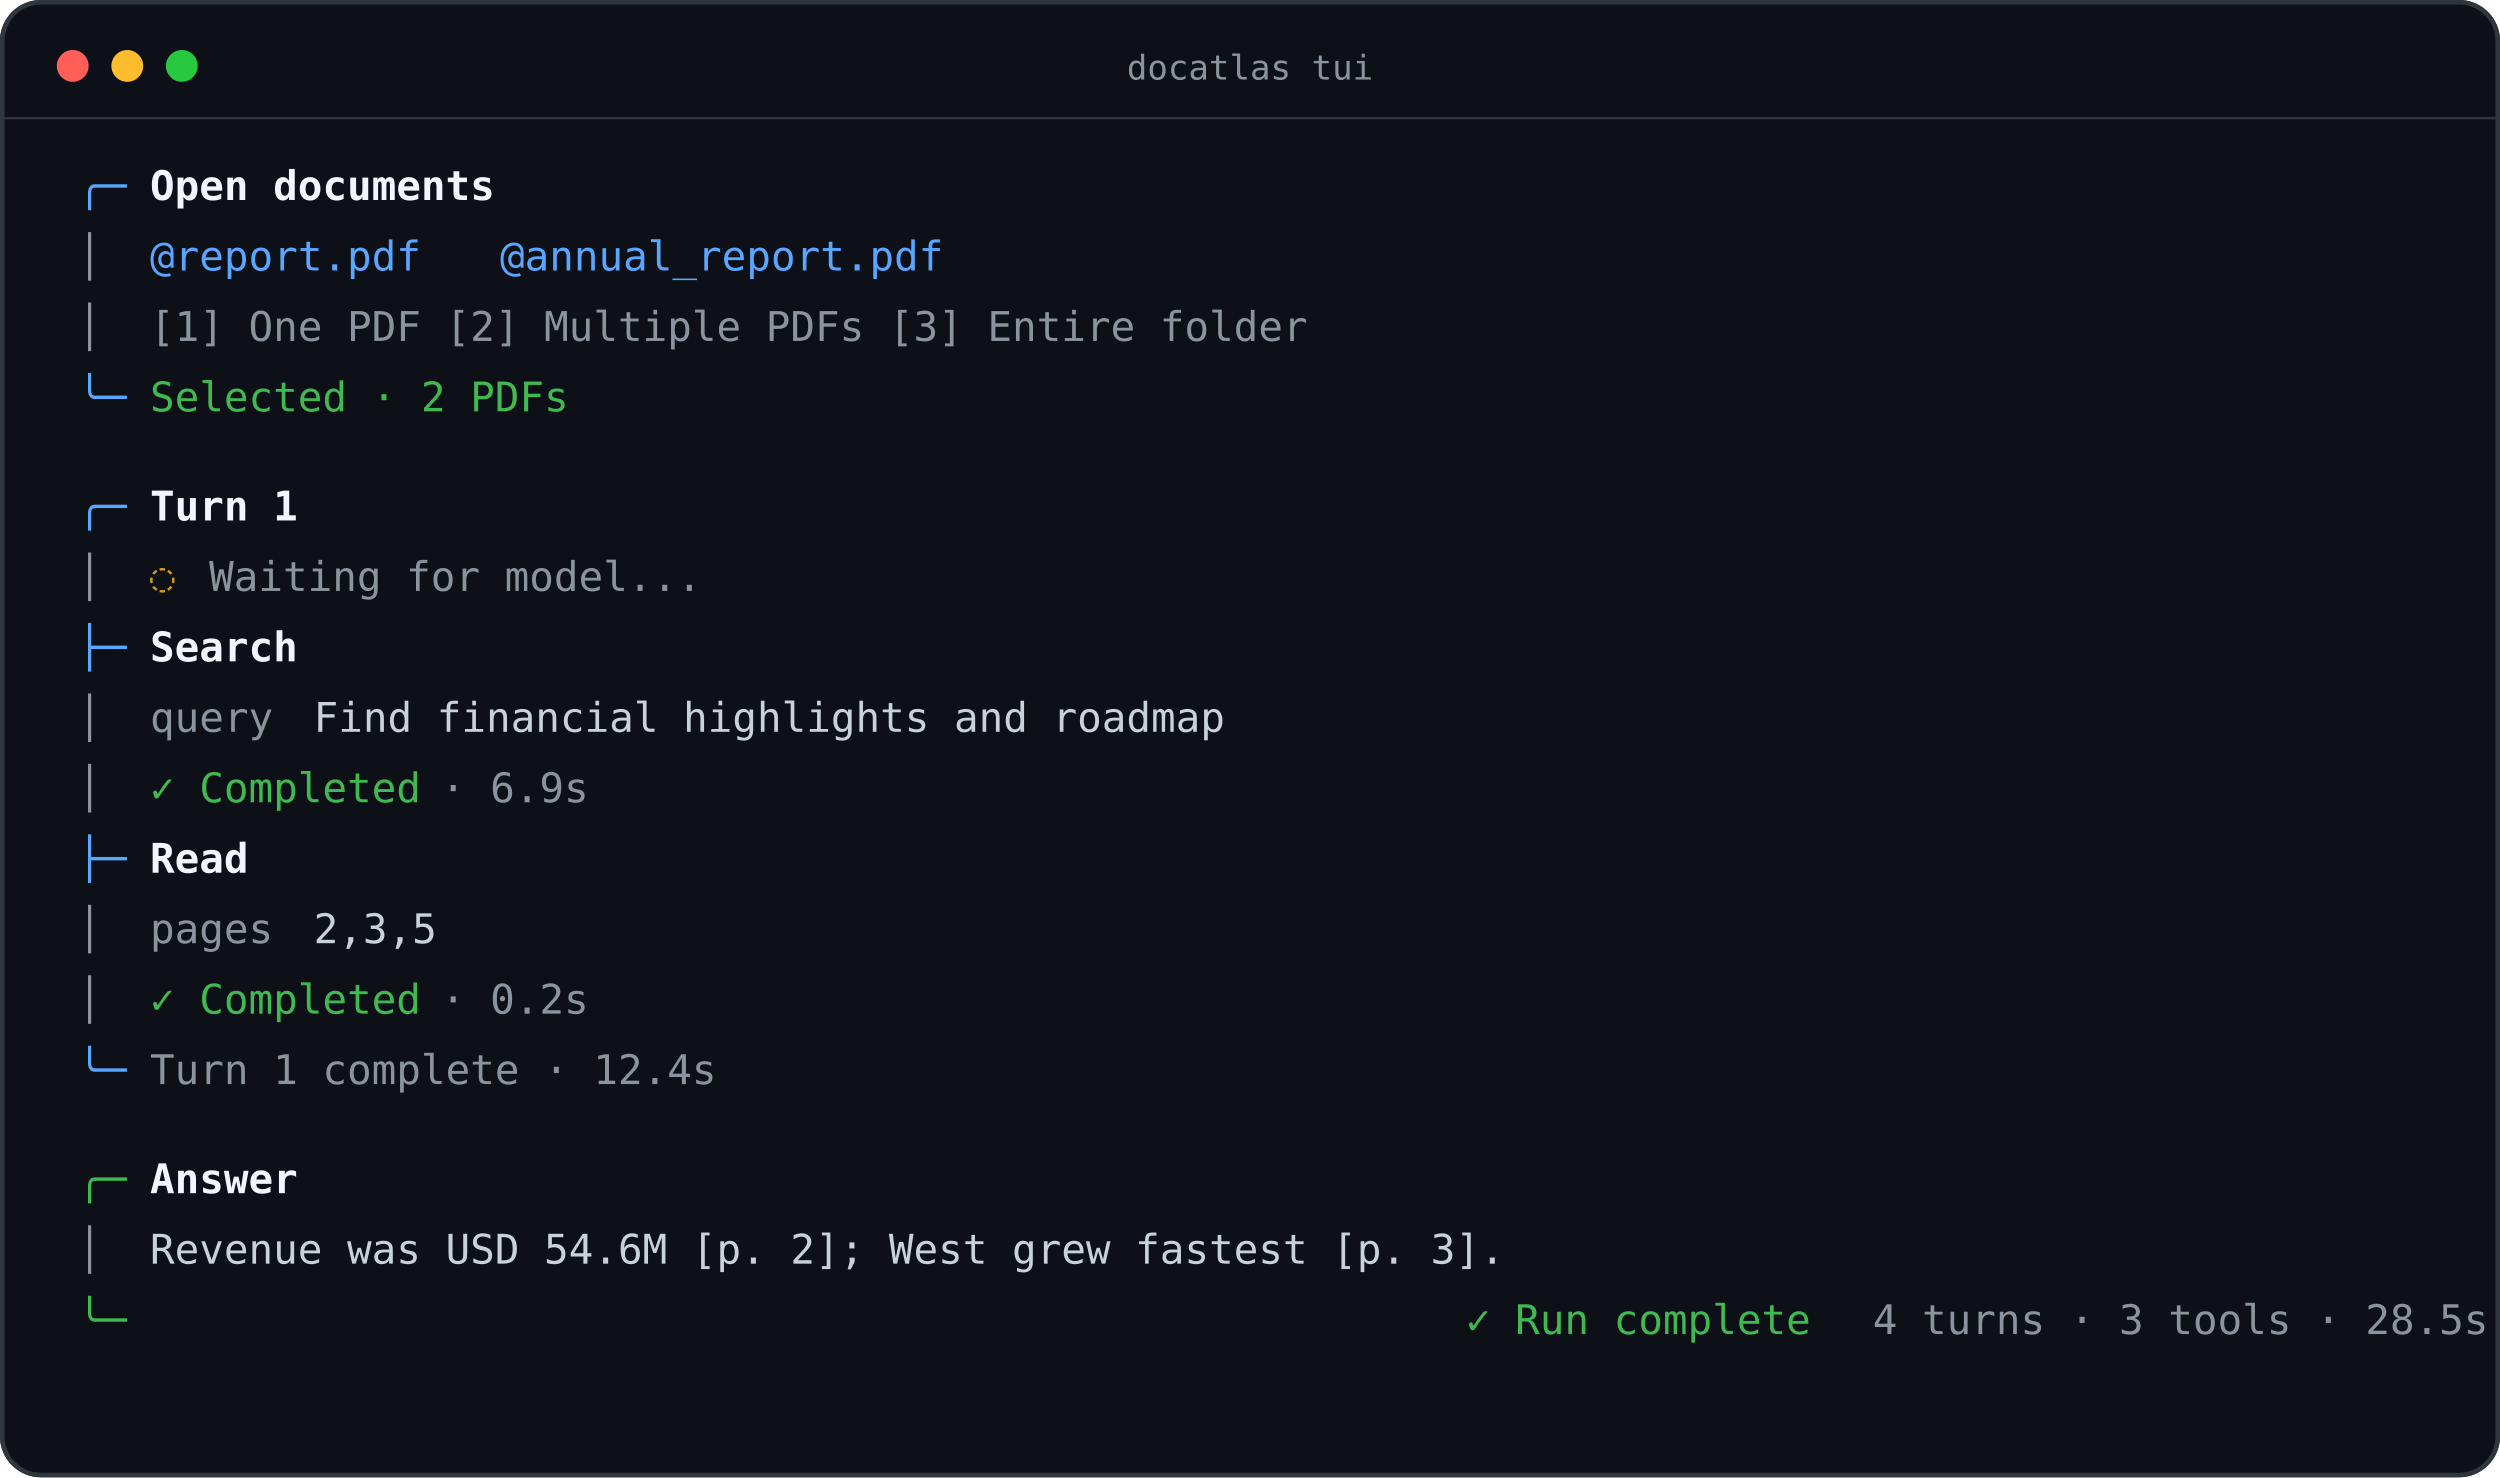
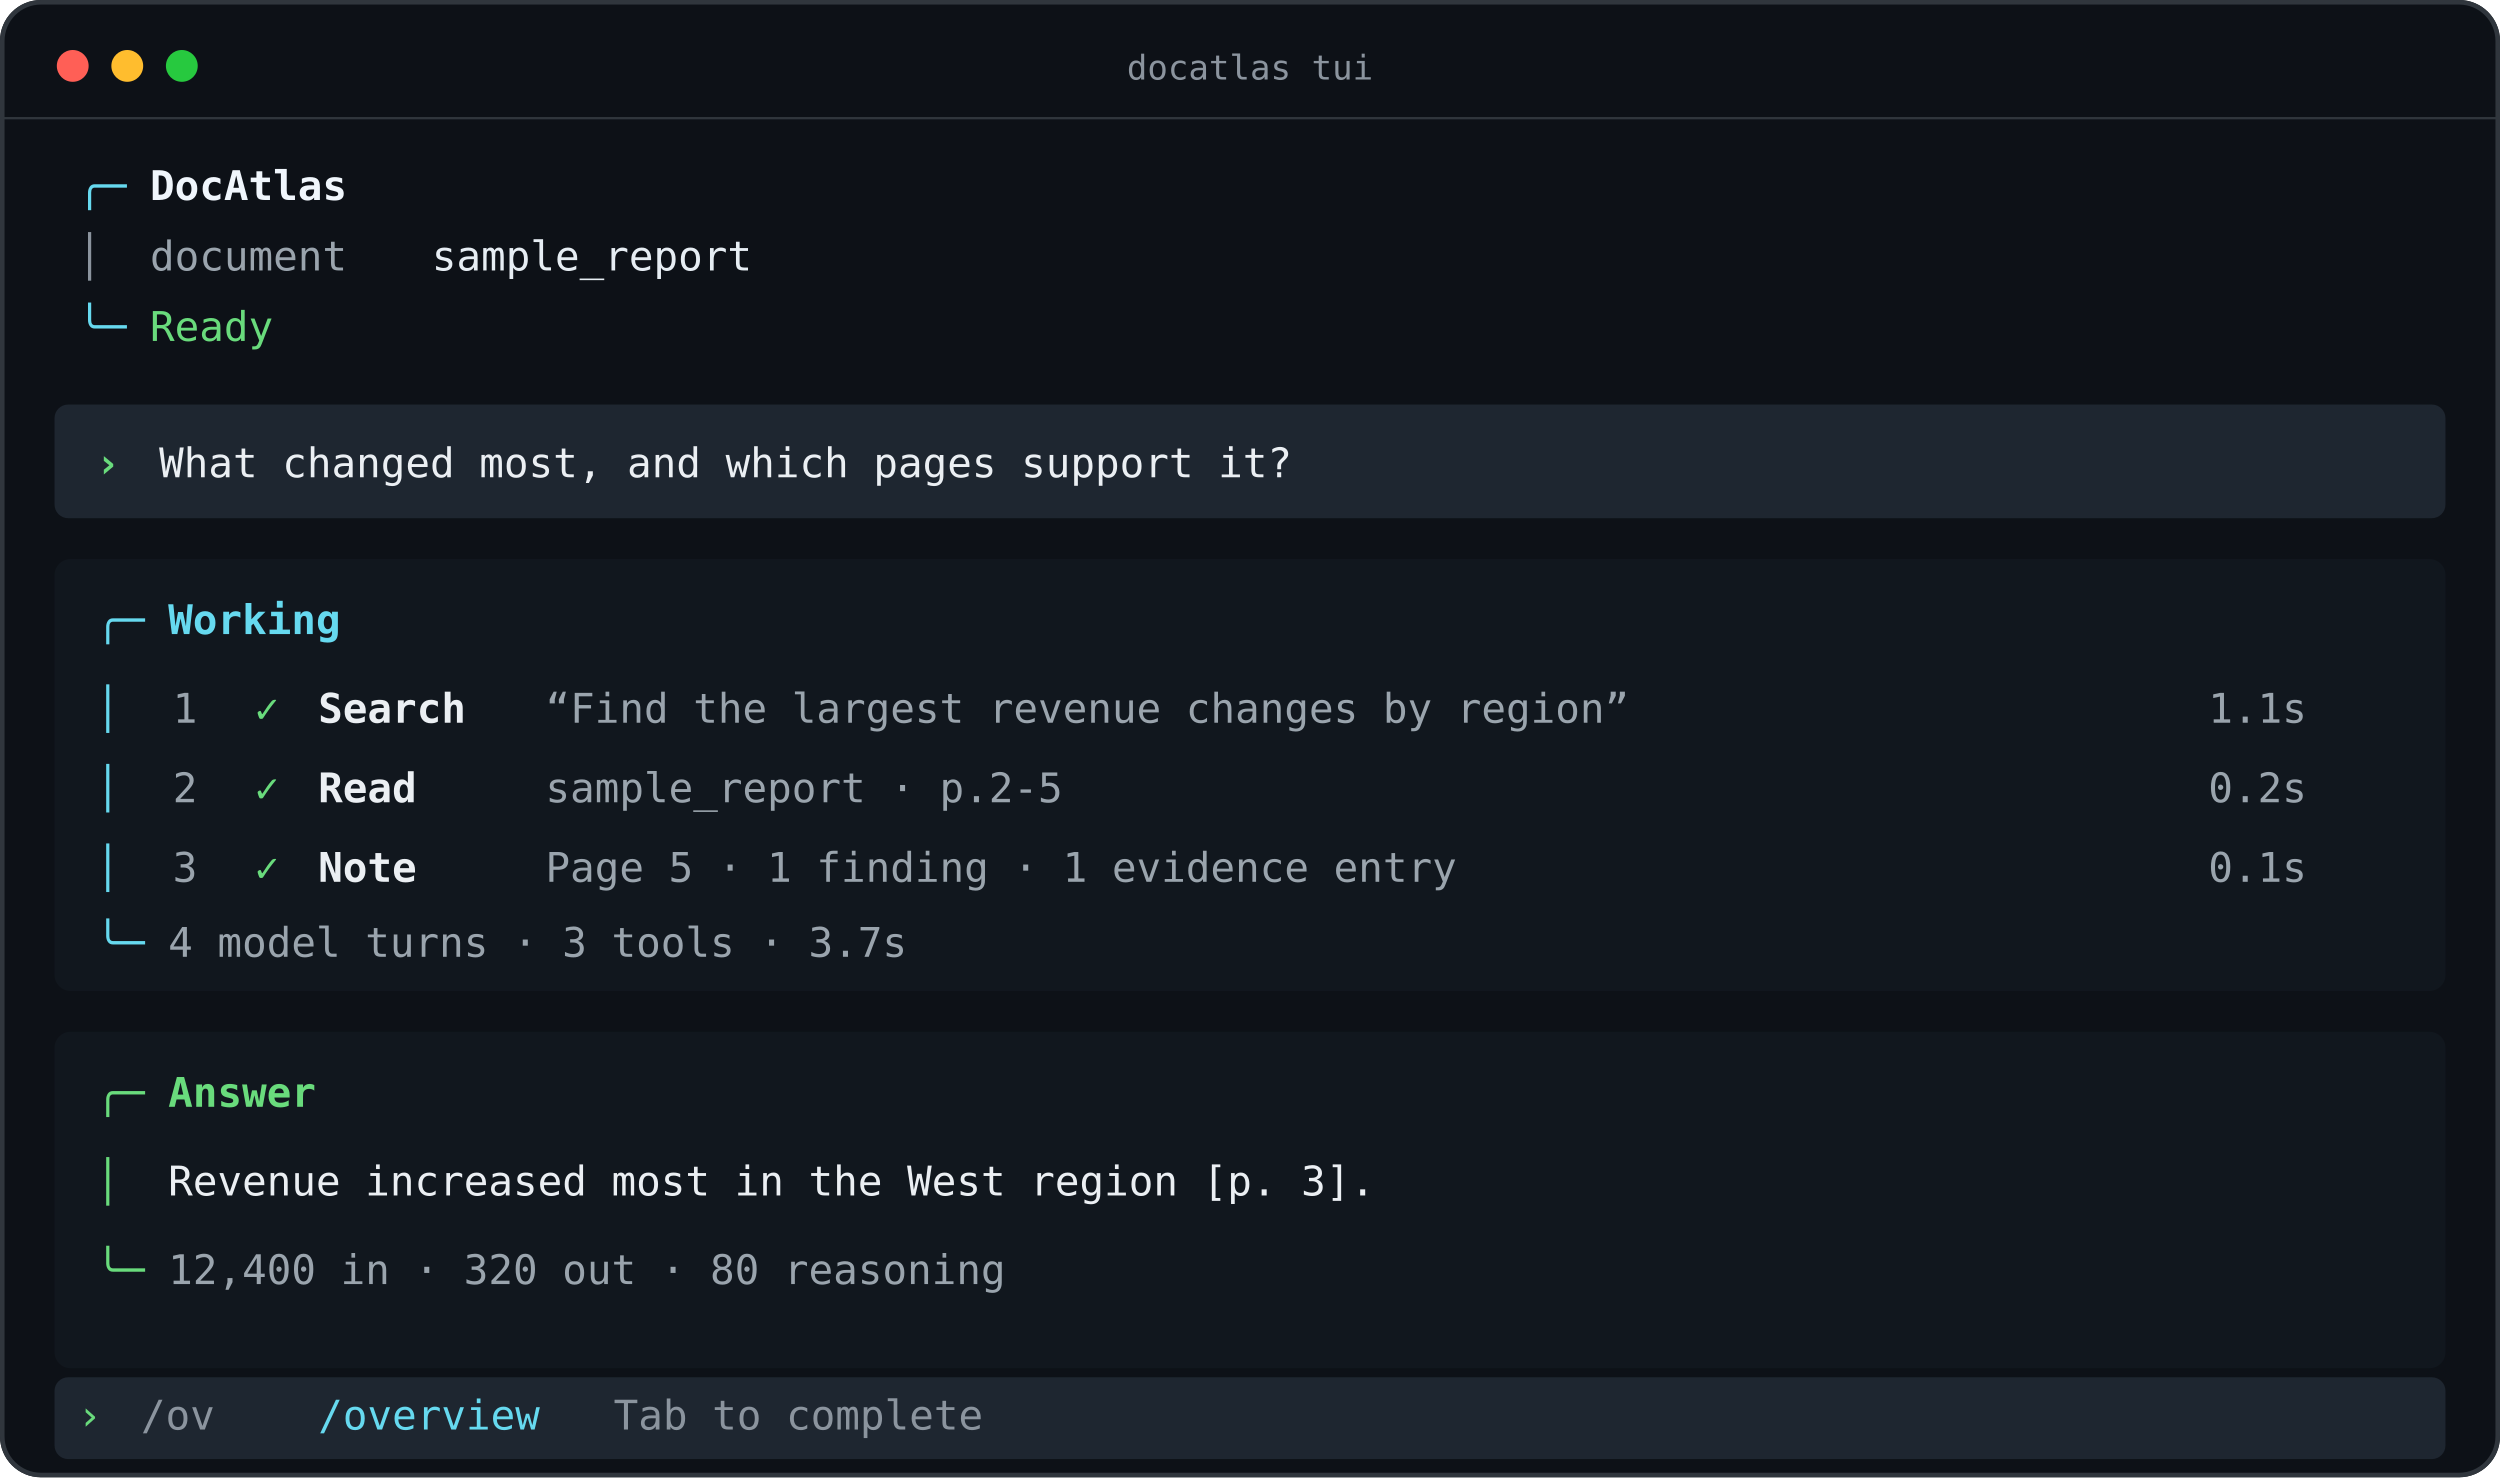
<svg xmlns="http://www.w3.org/2000/svg" width="1100" height="650" viewBox="0 0 1100 650" role="img" aria-labelledby="title desc">
  <rect width="1100" height="650" rx="18" fill="#0d1117" />
  <rect x="1" y="1" width="1098" height="648" rx="17" fill="none" stroke="#30363d" stroke-width="2" />
  <circle cx="32" cy="29" r="7" fill="#ff5f56" />
  <circle cx="56" cy="29" r="7" fill="#ffbd2e" />
  <circle cx="80" cy="29" r="7" fill="#27c93f" />
  <text x="550" y="35" text-anchor="middle" fill="#8b949e" font-family="ui-monospace, SFMono-Regular, Consolas, monospace" font-size="15">docatlas tui</text>
  <line x1="0" y1="52" x2="1100" y2="52" stroke="#30363d" />
  <g font-family="ui-monospace, SFMono-Regular, Consolas, monospace" font-size="18">
-     <text x="34" y="88" fill="#58a6ff">╭─</text>
-     <text x="66" y="88" fill="#f0f6fc" font-weight="700">Open documents</text>
+     <text x="34" y="88" fill="#66d9ef">╭─</text>
+     <text x="66" y="88" fill="#f0f6fc" font-weight="700">DocAtlas</text>
    <text x="34" y="119" fill="#8b949e">│</text>
-     <text x="66" y="119" fill="#58a6ff">@report.pdf</text>
-     <text x="220" y="119" fill="#58a6ff">@annual_report.pdf</text>
-     <text x="34" y="150" fill="#8b949e">│</text>
-     <text x="66" y="150" fill="#8b949e">[1] One PDF   [2] Multiple PDFs   [3] Entire folder</text>
-     <text x="34" y="181" fill="#58a6ff">╰─</text>
-     <text x="66" y="181" fill="#3fb950">Selected · 2 PDFs</text>
-     <text x="34" y="229" fill="#58a6ff">╭─</text>
-     <text x="66" y="229" fill="#f0f6fc" font-weight="700">Turn 1</text>
-     <text x="34" y="260" fill="#8b949e">│</text>
-     <text x="66" y="260" fill="#d29922">◌</text>
-     <text x="92" y="260" fill="#8b949e">Waiting for model...</text>
-     <text x="34" y="291" fill="#58a6ff">├─</text>
-     <text x="66" y="291" fill="#f0f6fc" font-weight="700">Search</text>
-     <text x="34" y="322" fill="#8b949e">│</text>
-     <text x="66" y="322" fill="#8b949e">query</text>
-     <text x="138" y="322" fill="#c9d1d9">Find financial highlights and roadmap</text>
-     <text x="34" y="353" fill="#8b949e">│</text>
-     <text x="66" y="353" fill="#3fb950">✓ Completed</text>
-     <text x="194" y="353" fill="#8b949e">· 6.9s</text>
-     <text x="34" y="384" fill="#58a6ff">├─</text>
-     <text x="66" y="384" fill="#f0f6fc" font-weight="700">Read</text>
-     <text x="34" y="415" fill="#8b949e">│</text>
-     <text x="66" y="415" fill="#8b949e">pages</text>
-     <text x="138" y="415" fill="#c9d1d9">2,3,5</text>
-     <text x="34" y="446" fill="#8b949e">│</text>
-     <text x="66" y="446" fill="#3fb950">✓ Completed</text>
-     <text x="194" y="446" fill="#8b949e">· 0.2s</text>
-     <text x="34" y="477" fill="#58a6ff">╰─</text>
-     <text x="66" y="477" fill="#8b949e">Turn 1 complete · 12.4s</text>
-     <text x="34" y="525" fill="#3fb950">╭─</text>
-     <text x="66" y="525" fill="#f0f6fc" font-weight="700">Answer</text>
-     <text x="34" y="556" fill="#8b949e">│</text>
-     <text x="66" y="556" fill="#c9d1d9">Revenue was USD 54.6M [p. 2]; West grew fastest [p. 3].</text>
-     <text x="34" y="587" fill="#3fb950">╰─</text>
-     <text x="645" y="587" fill="#3fb950">✓ Run complete</text>
-     <text x="824" y="587" fill="#8b949e">4 turns · 3 tools · 28.5s</text>
+     <text x="66" y="119" fill="#9aa4ad">document</text>
+     <text x="190" y="119" fill="#e6edf3">sample_report</text>
+     <text x="34" y="150" fill="#66d9ef">╰─</text>
+     <text x="66" y="150" fill="#69db7c">Ready</text>
+     <rect x="24" y="178" width="1052" height="50" rx="6" fill="#1e2630" />
+     <text x="42" y="210" fill="#69db7c" font-weight="700">›</text>
+     <text x="70" y="210" fill="#ebeff3">What changed most, and which pages support it?</text>
+     <rect x="24" y="246" width="1052" height="190" rx="7" fill="#11171e" />
+     <text x="42" y="279" fill="#66d9ef">╭─</text>
+     <text x="74" y="279" fill="#66d9ef" font-weight="700">Working</text>
+     <text x="42" y="318" fill="#66d9ef">│</text>
+     <text x="76" y="318" fill="#9aa4ad">1</text>
+     <text x="112" y="318" fill="#69db7c">✓</text>
+     <text x="140" y="318" fill="#ebeff3" font-weight="700">Search</text>
+     <text x="240" y="318" fill="#9aa4ad">“Find the largest revenue changes by region”</text>
+     <text x="1015" y="318" text-anchor="end" fill="#9aa4ad">1.1s</text>
+     <text x="42" y="353" fill="#66d9ef">│</text>
+     <text x="76" y="353" fill="#9aa4ad">2</text>
+     <text x="112" y="353" fill="#69db7c">✓</text>
+     <text x="140" y="353" fill="#ebeff3" font-weight="700">Read</text>
+     <text x="240" y="353" fill="#9aa4ad">sample_report · p.2-5</text>
+     <text x="1015" y="353" text-anchor="end" fill="#9aa4ad">0.2s</text>
+     <text x="42" y="388" fill="#66d9ef">│</text>
+     <text x="76" y="388" fill="#9aa4ad">3</text>
+     <text x="112" y="388" fill="#69db7c">✓</text>
+     <text x="140" y="388" fill="#ebeff3" font-weight="700">Note</text>
+     <text x="240" y="388" fill="#9aa4ad">Page 5 · 1 finding · 1 evidence entry</text>
+     <text x="1015" y="388" text-anchor="end" fill="#9aa4ad">0.1s</text>
+     <text x="42" y="421" fill="#66d9ef">╰─</text>
+     <text x="74" y="421" fill="#9aa4ad">4 model turns · 3 tools · 3.7s</text>
+     <rect x="24" y="454" width="1052" height="148" rx="7" fill="#11171e" />
+     <text x="42" y="487" fill="#69db7c">╭─</text>
+     <text x="74" y="487" fill="#69db7c" font-weight="700">Answer</text>
+     <text x="42" y="526" fill="#69db7c">│</text>
+     <text x="74" y="526" fill="#ebeff3">Revenue increased most in the West region [p. 3].</text>
+     <text x="42" y="565" fill="#69db7c">╰─</text>
+     <text x="74" y="565" fill="#9aa4ad">12,400 in · 320 out · 80 reasoning</text>
+     <rect x="24" y="606" width="1052" height="36" rx="6" fill="#1e2630" />
+     <text x="34" y="629" fill="#69db7c">›</text>
+     <text x="62" y="629" fill="#8b949e">/ov</text>
+     <text x="140" y="629" fill="#66d9ef">/overview</text>
+     <text x="270" y="629" fill="#8b949e">Tab to complete</text>
  </g>
</svg>
